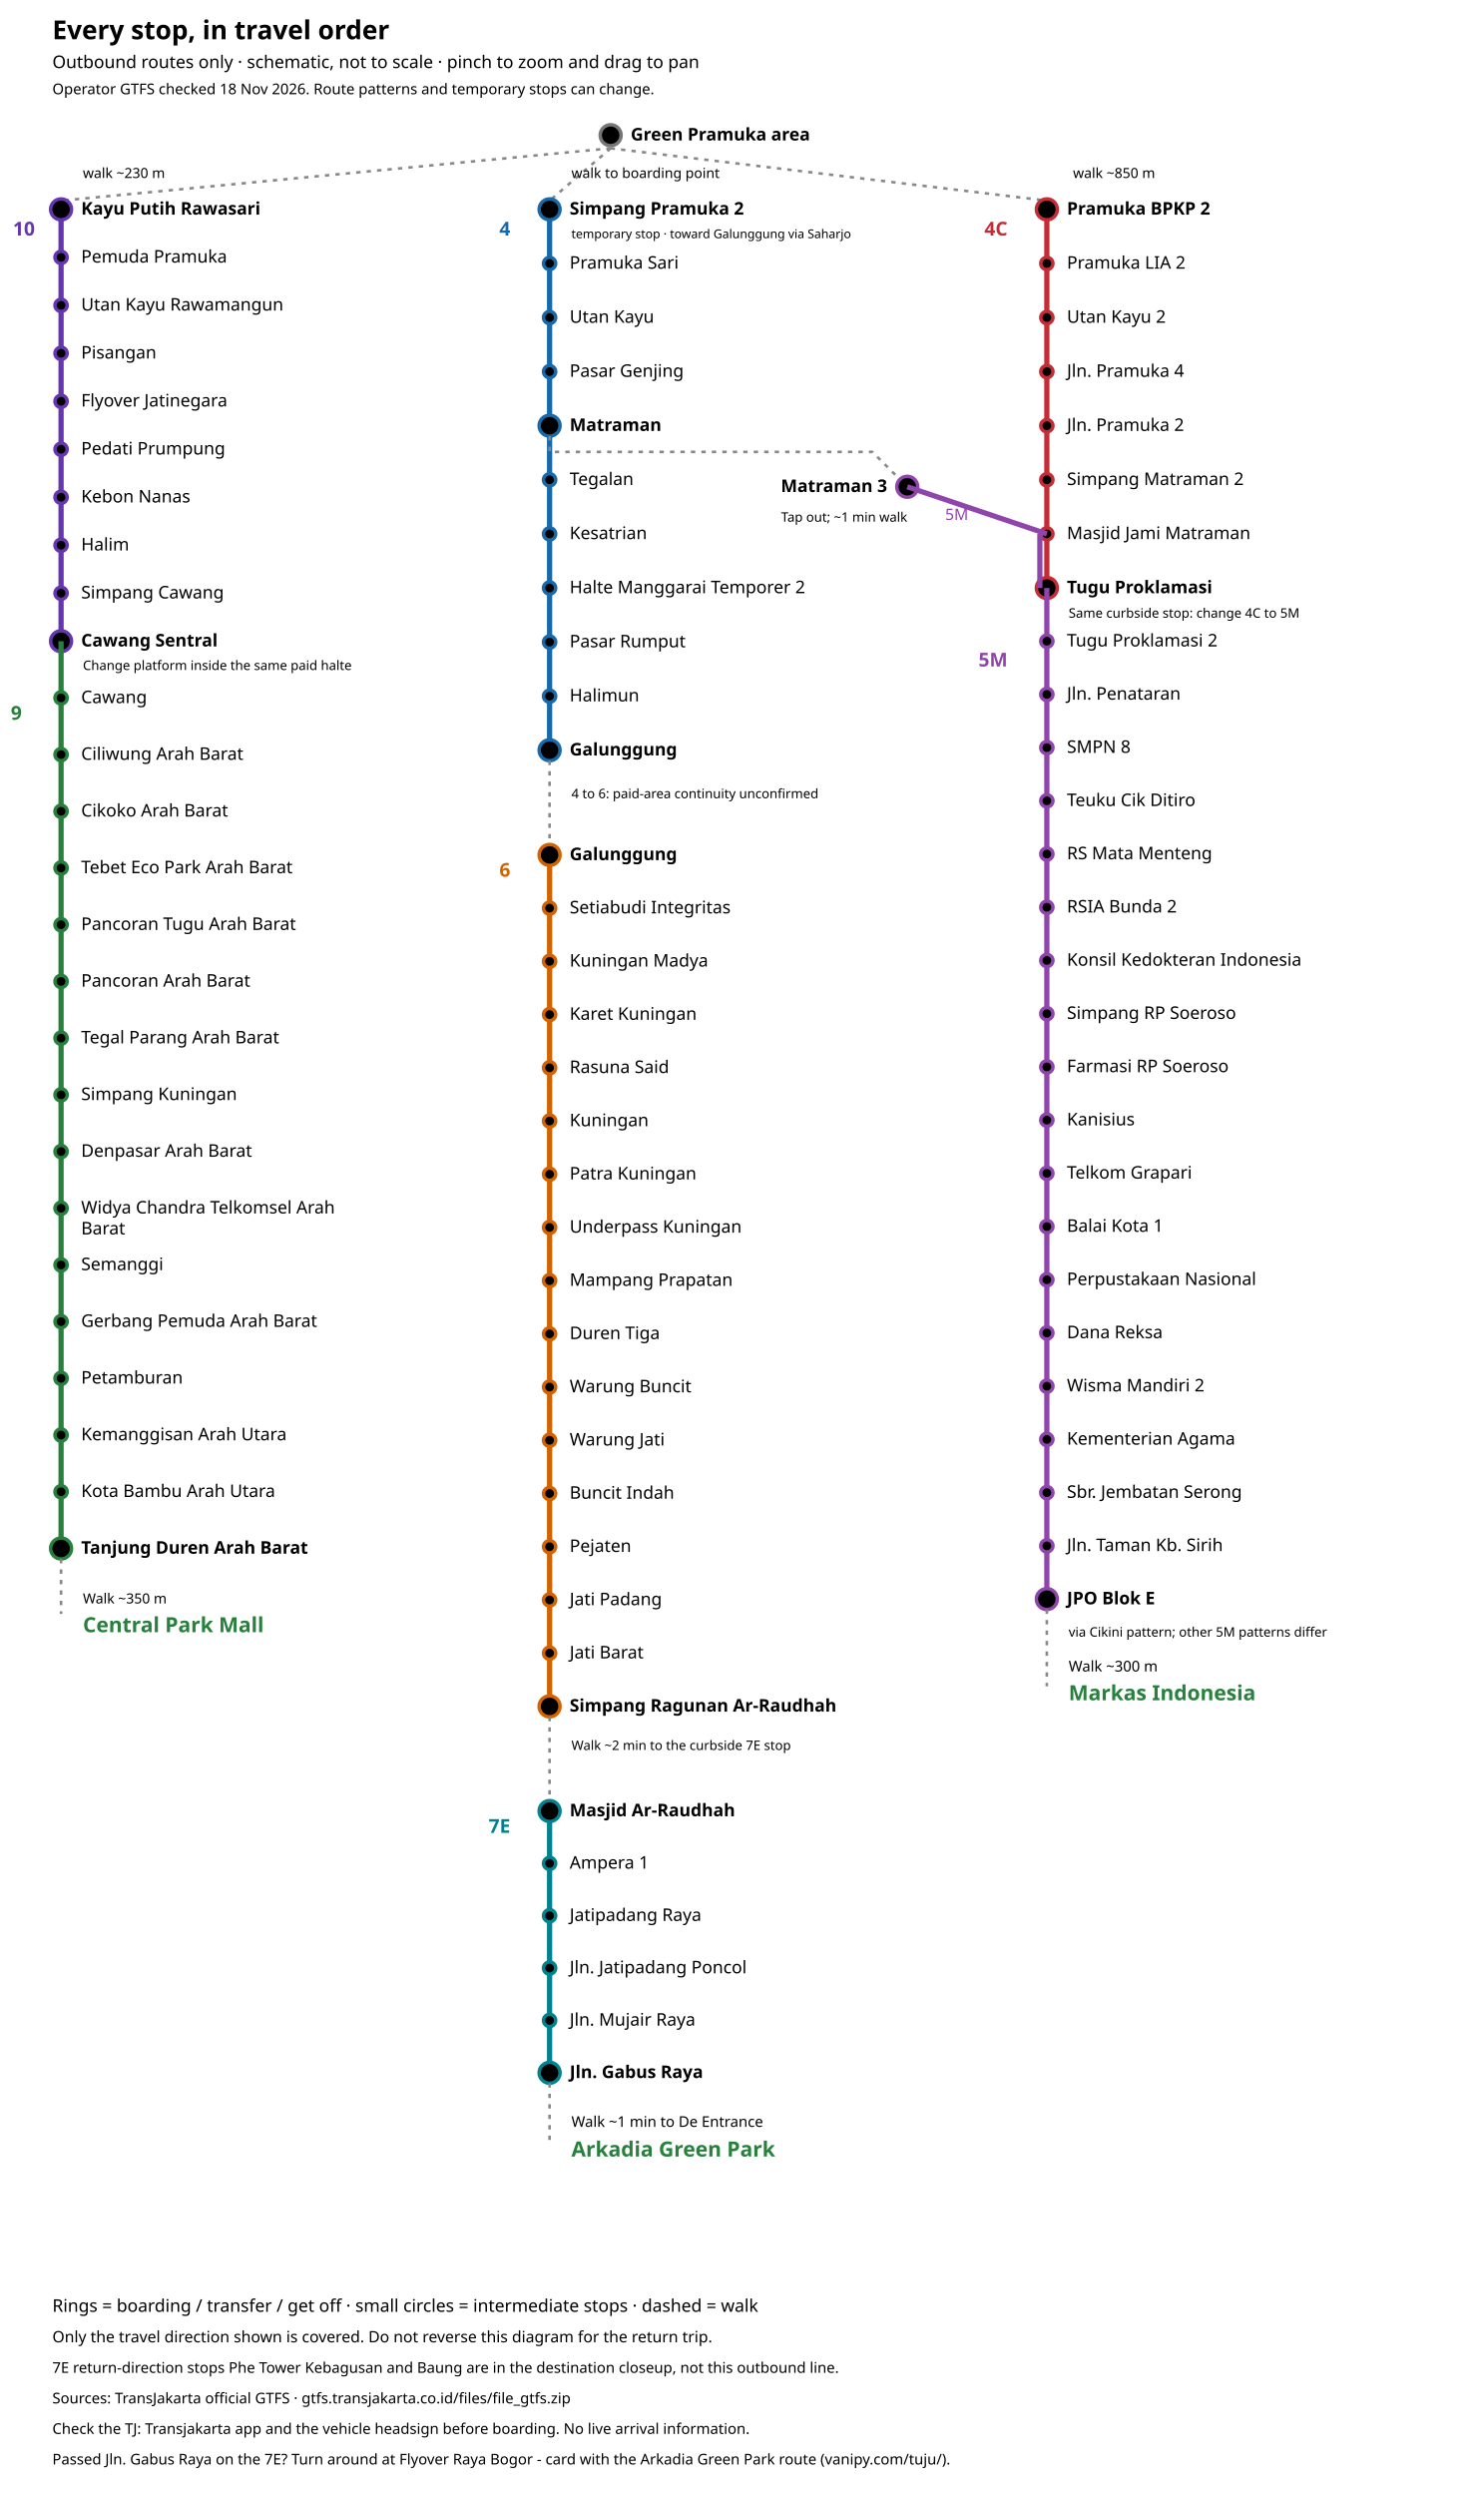
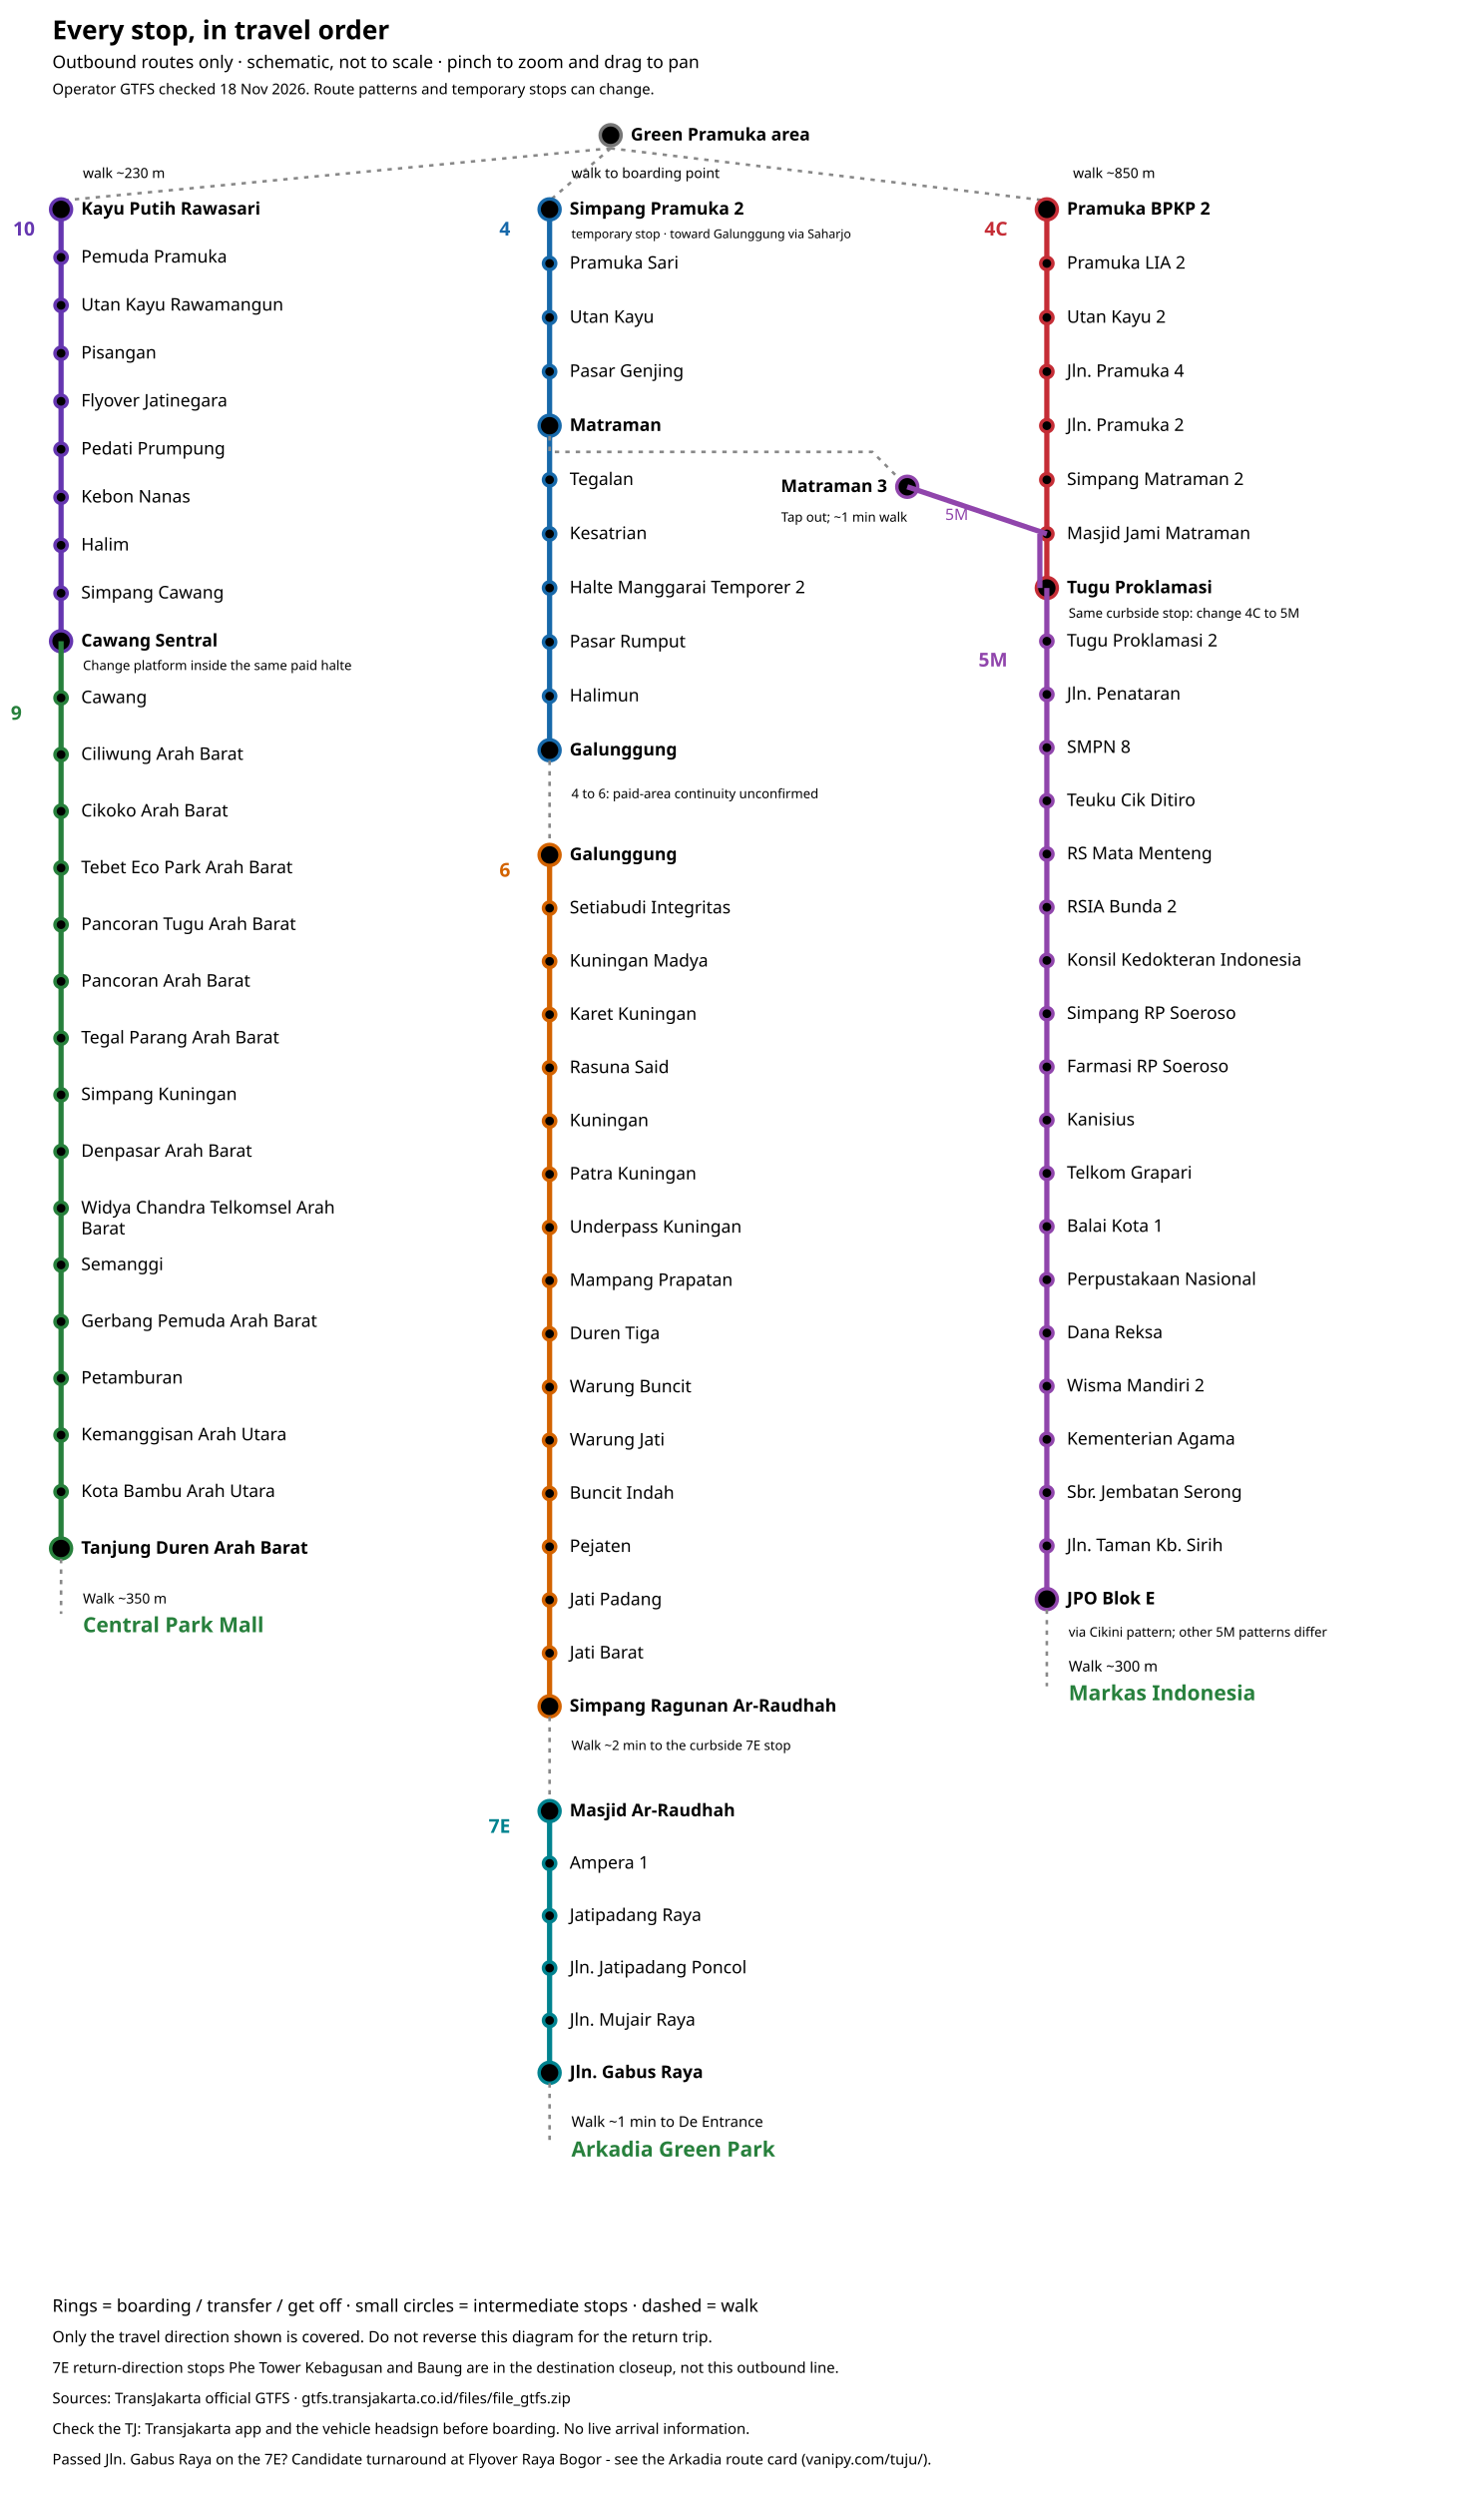
<svg xmlns="http://www.w3.org/2000/svg" viewBox="0 0 1700 2860" role="img" aria-labelledby="all-stops-title all-stops-desc" font-family="system-ui, sans-serif">
  <text x="60" y="45" font-size="30" fill="currentColor" text-anchor="start" font-weight="600">Every stop, in travel order</text>
  <text x="60" y="78" font-size="20" fill="currentColor" text-anchor="start" font-weight="normal">Outbound routes only · schematic, not to scale · pinch to zoom and drag to pan</text>
  <text x="60" y="108" font-size="17" fill="currentColor" text-anchor="start" font-weight="normal">Operator GTFS checked 18 Nov 2026. Route patterns and temporary stops can change.</text>
  <circle cx="700" cy="155" r="12" fill="Canvas" stroke="#777" stroke-width="4" />
  <text x="723" y="161" font-size="20" fill="currentColor" text-anchor="start" font-weight="600">Green Pramuka area</text>
  <path d="M 700 170 L 70 230" fill="none" stroke="#888" stroke-width="3" stroke-dasharray="5 7" />
  <path d="M 700 170 L 630 230" fill="none" stroke="#888" stroke-width="3" stroke-dasharray="5 7" />
  <path d="M 700 170 L 1200 230" fill="none" stroke="#888" stroke-width="3" stroke-dasharray="5 7" />
  <text x="95" y="204" font-size="16" fill="currentColor" text-anchor="start" font-weight="normal">walk ~230 m</text>
  <text x="655" y="204" font-size="16" fill="currentColor" text-anchor="start" font-weight="normal">walk to boarding point</text>
  <text x="1230" y="204" font-size="16" fill="currentColor" text-anchor="start" font-weight="normal">walk ~850 m</text>
  <text x="40" y="270" font-size="22" fill="#6536b0" text-anchor="end" font-weight="600">10</text>
  <path d="M 70 240 L 70 735" fill="none" stroke="#6536b0" stroke-width="6" />
  <circle cx="70" cy="240" r="12" fill="Canvas" stroke="#6536b0" stroke-width="4" />
  <text x="93" y="246" font-size="20" fill="currentColor" text-anchor="start" font-weight="600">Kayu Putih Rawasari</text>
  <circle cx="70" cy="295" r="7" fill="Canvas" stroke="#6536b0" stroke-width="4" />
  <text x="93" y="301" font-size="20" fill="currentColor" text-anchor="start" font-weight="normal">Pemuda Pramuka</text>
  <circle cx="70" cy="350" r="7" fill="Canvas" stroke="#6536b0" stroke-width="4" />
  <text x="93" y="356" font-size="20" fill="currentColor" text-anchor="start" font-weight="normal">Utan Kayu Rawamangun</text>
  <circle cx="70" cy="405" r="7" fill="Canvas" stroke="#6536b0" stroke-width="4" />
  <text x="93" y="411" font-size="20" fill="currentColor" text-anchor="start" font-weight="normal">Pisangan</text>
  <circle cx="70" cy="460" r="7" fill="Canvas" stroke="#6536b0" stroke-width="4" />
  <text x="93" y="466" font-size="20" fill="currentColor" text-anchor="start" font-weight="normal">Flyover Jatinegara</text>
  <circle cx="70" cy="515" r="7" fill="Canvas" stroke="#6536b0" stroke-width="4" />
  <text x="93" y="521" font-size="20" fill="currentColor" text-anchor="start" font-weight="normal">Pedati Prumpung</text>
  <circle cx="70" cy="570" r="7" fill="Canvas" stroke="#6536b0" stroke-width="4" />
  <text x="93" y="576" font-size="20" fill="currentColor" text-anchor="start" font-weight="normal">Kebon Nanas</text>
  <circle cx="70" cy="625" r="7" fill="Canvas" stroke="#6536b0" stroke-width="4" />
  <text x="93" y="631" font-size="20" fill="currentColor" text-anchor="start" font-weight="normal">Halim</text>
  <circle cx="70" cy="680" r="7" fill="Canvas" stroke="#6536b0" stroke-width="4" />
  <text x="93" y="686" font-size="20" fill="currentColor" text-anchor="start" font-weight="normal">Simpang Cawang</text>
  <circle cx="70" cy="735" r="12" fill="Canvas" stroke="#6536b0" stroke-width="4" />
  <text x="93" y="741" font-size="20" fill="currentColor" text-anchor="start" font-weight="600">Cawang Sentral</text>
  <text x="95" y="768" font-size="15" fill="currentColor" text-anchor="start" font-weight="normal">Change platform inside the same paid halte</text>
  <text x="25" y="825" font-size="22" fill="#27803c" text-anchor="end" font-weight="600">9</text>
  <path d="M 70 735 L 70 1775" fill="none" stroke="#27803c" stroke-width="6" />
  <circle cx="70" cy="800" r="7" fill="Canvas" stroke="#27803c" stroke-width="4" />
  <text x="93" y="806" font-size="20" fill="currentColor" text-anchor="start" font-weight="normal">Cawang</text>
  <circle cx="70" cy="865" r="7" fill="Canvas" stroke="#27803c" stroke-width="4" />
  <text x="93" y="871" font-size="20" fill="currentColor" text-anchor="start" font-weight="normal">Ciliwung Arah Barat</text>
  <circle cx="70" cy="930" r="7" fill="Canvas" stroke="#27803c" stroke-width="4" />
  <text x="93" y="936" font-size="20" fill="currentColor" text-anchor="start" font-weight="normal">Cikoko Arah Barat</text>
  <circle cx="70" cy="995" r="7" fill="Canvas" stroke="#27803c" stroke-width="4" />
  <text x="93" y="1001" font-size="20" fill="currentColor" text-anchor="start" font-weight="normal">Tebet Eco Park Arah Barat</text>
  <circle cx="70" cy="1060" r="7" fill="Canvas" stroke="#27803c" stroke-width="4" />
  <text x="93" y="1066" font-size="20" fill="currentColor" text-anchor="start" font-weight="normal">Pancoran Tugu Arah Barat</text>
  <circle cx="70" cy="1125" r="7" fill="Canvas" stroke="#27803c" stroke-width="4" />
  <text x="93" y="1131" font-size="20" fill="currentColor" text-anchor="start" font-weight="normal">Pancoran Arah Barat</text>
  <circle cx="70" cy="1190" r="7" fill="Canvas" stroke="#27803c" stroke-width="4" />
  <text x="93" y="1196" font-size="20" fill="currentColor" text-anchor="start" font-weight="normal">Tegal Parang Arah Barat</text>
  <circle cx="70" cy="1255" r="7" fill="Canvas" stroke="#27803c" stroke-width="4" />
  <text x="93" y="1261" font-size="20" fill="currentColor" text-anchor="start" font-weight="normal">Simpang Kuningan</text>
  <circle cx="70" cy="1320" r="7" fill="Canvas" stroke="#27803c" stroke-width="4" />
  <text x="93" y="1326" font-size="20" fill="currentColor" text-anchor="start" font-weight="normal">Denpasar Arah Barat</text>
  <circle cx="70" cy="1385" r="7" fill="Canvas" stroke="#27803c" stroke-width="4" />
  <text x="93" y="1391" font-size="20" fill="currentColor" text-anchor="start" font-weight="normal">Widya Chandra Telkomsel Arah</text>
  <text x="93" y="1415" font-size="20" fill="currentColor" text-anchor="start" font-weight="normal">Barat</text>
  <circle cx="70" cy="1450" r="7" fill="Canvas" stroke="#27803c" stroke-width="4" />
  <text x="93" y="1456" font-size="20" fill="currentColor" text-anchor="start" font-weight="normal">Semanggi</text>
  <circle cx="70" cy="1515" r="7" fill="Canvas" stroke="#27803c" stroke-width="4" />
  <text x="93" y="1521" font-size="20" fill="currentColor" text-anchor="start" font-weight="normal">Gerbang Pemuda Arah Barat</text>
  <circle cx="70" cy="1580" r="7" fill="Canvas" stroke="#27803c" stroke-width="4" />
  <text x="93" y="1586" font-size="20" fill="currentColor" text-anchor="start" font-weight="normal">Petamburan</text>
  <circle cx="70" cy="1645" r="7" fill="Canvas" stroke="#27803c" stroke-width="4" />
  <text x="93" y="1651" font-size="20" fill="currentColor" text-anchor="start" font-weight="normal">Kemanggisan Arah Utara</text>
  <circle cx="70" cy="1710" r="7" fill="Canvas" stroke="#27803c" stroke-width="4" />
  <text x="93" y="1716" font-size="20" fill="currentColor" text-anchor="start" font-weight="normal">Kota Bambu Arah Utara</text>
  <circle cx="70" cy="1775" r="12" fill="Canvas" stroke="#27803c" stroke-width="4" />
  <text x="93" y="1781" font-size="20" fill="currentColor" text-anchor="start" font-weight="600">Tanjung Duren Arah Barat</text>
  <path d="M 70 1787 L 70 1850" fill="none" stroke="#888" stroke-width="3" stroke-dasharray="5 7" />
  <text x="95" y="1838" font-size="16" fill="currentColor" text-anchor="start" font-weight="normal">Walk ~350 m</text>
  <text x="95" y="1871" font-size="24" fill="#27803c" text-anchor="start" font-weight="600">Central Park Mall</text>
  <text x="585" y="270" font-size="22" fill="#1769aa" text-anchor="end" font-weight="600">4</text>
  <path d="M 630 240 L 630 860" fill="none" stroke="#1769aa" stroke-width="6" />
  <circle cx="630" cy="240" r="12" fill="Canvas" stroke="#1769aa" stroke-width="4" />
  <text x="653" y="246" font-size="20" fill="currentColor" text-anchor="start" font-weight="600">Simpang Pramuka 2</text>
  <circle cx="630" cy="302" r="7" fill="Canvas" stroke="#1769aa" stroke-width="4" />
  <text x="653" y="308" font-size="20" fill="currentColor" text-anchor="start" font-weight="normal">Pramuka Sari</text>
  <circle cx="630" cy="364" r="7" fill="Canvas" stroke="#1769aa" stroke-width="4" />
  <text x="653" y="370" font-size="20" fill="currentColor" text-anchor="start" font-weight="normal">Utan Kayu</text>
  <circle cx="630" cy="426" r="7" fill="Canvas" stroke="#1769aa" stroke-width="4" />
  <text x="653" y="432" font-size="20" fill="currentColor" text-anchor="start" font-weight="normal">Pasar Genjing</text>
  <circle cx="630" cy="488" r="12" fill="Canvas" stroke="#1769aa" stroke-width="4" />
  <text x="653" y="494" font-size="20" fill="currentColor" text-anchor="start" font-weight="600">Matraman</text>
  <circle cx="630" cy="550" r="7" fill="Canvas" stroke="#1769aa" stroke-width="4" />
  <text x="653" y="556" font-size="20" fill="currentColor" text-anchor="start" font-weight="normal">Tegalan</text>
  <circle cx="630" cy="612" r="7" fill="Canvas" stroke="#1769aa" stroke-width="4" />
  <text x="653" y="618" font-size="20" fill="currentColor" text-anchor="start" font-weight="normal">Kesatrian</text>
  <circle cx="630" cy="674" r="7" fill="Canvas" stroke="#1769aa" stroke-width="4" />
  <text x="653" y="680" font-size="20" fill="currentColor" text-anchor="start" font-weight="normal">Halte Manggarai Temporer 2</text>
  <circle cx="630" cy="736" r="7" fill="Canvas" stroke="#1769aa" stroke-width="4" />
  <text x="653" y="742" font-size="20" fill="currentColor" text-anchor="start" font-weight="normal">Pasar Rumput</text>
  <circle cx="630" cy="798" r="7" fill="Canvas" stroke="#1769aa" stroke-width="4" />
  <text x="653" y="804" font-size="20" fill="currentColor" text-anchor="start" font-weight="normal">Halimun</text>
  <circle cx="630" cy="860" r="12" fill="Canvas" stroke="#1769aa" stroke-width="4" />
  <text x="653" y="866" font-size="20" fill="currentColor" text-anchor="start" font-weight="600">Galunggung</text>
  <text x="655" y="273" font-size="14" fill="currentColor" text-anchor="start" font-weight="normal">temporary stop · toward Galunggung via Saharjo</text>
  <path d="M 630 500 L 630 518 L 1000 518 L 1040 558" fill="none" stroke="#888" stroke-width="3" stroke-dasharray="5 7" />
  <circle cx="1040" cy="558" r="12" fill="Canvas" stroke="#9045ac" stroke-width="4" />
  <text x="1017" y="564" font-size="20" fill="currentColor" text-anchor="end" font-weight="600">Matraman 3</text>
  <text x="1040" y="598" font-size="15" fill="currentColor" text-anchor="end" font-weight="normal">Tap out; ~1 min walk</text>
  <path d="M 630 872 L 630 970" fill="none" stroke="#888" stroke-width="3" stroke-dasharray="5 7" />
  <text x="655" y="915" font-size="15" fill="currentColor" text-anchor="start" font-weight="normal">4 to 6: paid-area continuity unconfirmed</text>
  <text x="585" y="1005" font-size="22" fill="#d36300" text-anchor="end" font-weight="600">6</text>
  <path d="M 630 980 L 630 1956" fill="none" stroke="#d36300" stroke-width="6" />
  <circle cx="630" cy="980" r="12" fill="Canvas" stroke="#d36300" stroke-width="4" />
  <text x="653" y="986" font-size="20" fill="currentColor" text-anchor="start" font-weight="600">Galunggung</text>
  <circle cx="630" cy="1041" r="7" fill="Canvas" stroke="#d36300" stroke-width="4" />
  <text x="653" y="1047" font-size="20" fill="currentColor" text-anchor="start" font-weight="normal">Setiabudi Integritas</text>
  <circle cx="630" cy="1102" r="7" fill="Canvas" stroke="#d36300" stroke-width="4" />
  <text x="653" y="1108" font-size="20" fill="currentColor" text-anchor="start" font-weight="normal">Kuningan Madya</text>
  <circle cx="630" cy="1163" r="7" fill="Canvas" stroke="#d36300" stroke-width="4" />
  <text x="653" y="1169" font-size="20" fill="currentColor" text-anchor="start" font-weight="normal">Karet Kuningan</text>
  <circle cx="630" cy="1224" r="7" fill="Canvas" stroke="#d36300" stroke-width="4" />
  <text x="653" y="1230" font-size="20" fill="currentColor" text-anchor="start" font-weight="normal">Rasuna Said</text>
  <circle cx="630" cy="1285" r="7" fill="Canvas" stroke="#d36300" stroke-width="4" />
  <text x="653" y="1291" font-size="20" fill="currentColor" text-anchor="start" font-weight="normal">Kuningan</text>
  <circle cx="630" cy="1346" r="7" fill="Canvas" stroke="#d36300" stroke-width="4" />
  <text x="653" y="1352" font-size="20" fill="currentColor" text-anchor="start" font-weight="normal">Patra Kuningan</text>
  <circle cx="630" cy="1407" r="7" fill="Canvas" stroke="#d36300" stroke-width="4" />
  <text x="653" y="1413" font-size="20" fill="currentColor" text-anchor="start" font-weight="normal">Underpass Kuningan</text>
  <circle cx="630" cy="1468" r="7" fill="Canvas" stroke="#d36300" stroke-width="4" />
  <text x="653" y="1474" font-size="20" fill="currentColor" text-anchor="start" font-weight="normal">Mampang Prapatan</text>
  <circle cx="630" cy="1529" r="7" fill="Canvas" stroke="#d36300" stroke-width="4" />
  <text x="653" y="1535" font-size="20" fill="currentColor" text-anchor="start" font-weight="normal">Duren Tiga</text>
  <circle cx="630" cy="1590" r="7" fill="Canvas" stroke="#d36300" stroke-width="4" />
  <text x="653" y="1596" font-size="20" fill="currentColor" text-anchor="start" font-weight="normal">Warung Buncit</text>
  <circle cx="630" cy="1651" r="7" fill="Canvas" stroke="#d36300" stroke-width="4" />
  <text x="653" y="1657" font-size="20" fill="currentColor" text-anchor="start" font-weight="normal">Warung Jati</text>
  <circle cx="630" cy="1712" r="7" fill="Canvas" stroke="#d36300" stroke-width="4" />
  <text x="653" y="1718" font-size="20" fill="currentColor" text-anchor="start" font-weight="normal">Buncit Indah</text>
  <circle cx="630" cy="1773" r="7" fill="Canvas" stroke="#d36300" stroke-width="4" />
  <text x="653" y="1779" font-size="20" fill="currentColor" text-anchor="start" font-weight="normal">Pejaten</text>
  <circle cx="630" cy="1834" r="7" fill="Canvas" stroke="#d36300" stroke-width="4" />
  <text x="653" y="1840" font-size="20" fill="currentColor" text-anchor="start" font-weight="normal">Jati Padang</text>
  <circle cx="630" cy="1895" r="7" fill="Canvas" stroke="#d36300" stroke-width="4" />
  <text x="653" y="1901" font-size="20" fill="currentColor" text-anchor="start" font-weight="normal">Jati Barat</text>
  <circle cx="630" cy="1956" r="12" fill="Canvas" stroke="#d36300" stroke-width="4" />
  <text x="653" y="1962" font-size="20" fill="currentColor" text-anchor="start" font-weight="600">Simpang Ragunan Ar-Raudhah</text>
  <path d="M 630 1968 L 630 2066" fill="none" stroke="#888" stroke-width="3" stroke-dasharray="5 7" />
  <text x="655" y="2006" font-size="15" fill="currentColor" text-anchor="start" font-weight="normal">Walk ~2 min to the curbside 7E stop</text>
  <text x="585" y="2101" font-size="22" fill="#00838f" text-anchor="end" font-weight="600">7E</text>
  <path d="M 630 2076 L 630 2376" fill="none" stroke="#00838f" stroke-width="6" />
  <circle cx="630" cy="2076" r="12" fill="Canvas" stroke="#00838f" stroke-width="4" />
  <text x="653" y="2082" font-size="20" fill="currentColor" text-anchor="start" font-weight="600">Masjid Ar-Raudhah</text>
  <circle cx="630" cy="2136" r="7" fill="Canvas" stroke="#00838f" stroke-width="4" />
  <text x="653" y="2142" font-size="20" fill="currentColor" text-anchor="start" font-weight="normal">Ampera 1</text>
  <circle cx="630" cy="2196" r="7" fill="Canvas" stroke="#00838f" stroke-width="4" />
  <text x="653" y="2202" font-size="20" fill="currentColor" text-anchor="start" font-weight="normal">Jatipadang Raya</text>
  <circle cx="630" cy="2256" r="7" fill="Canvas" stroke="#00838f" stroke-width="4" />
  <text x="653" y="2262" font-size="20" fill="currentColor" text-anchor="start" font-weight="normal">Jln. Jatipadang Poncol</text>
  <circle cx="630" cy="2316" r="7" fill="Canvas" stroke="#00838f" stroke-width="4" />
  <text x="653" y="2322" font-size="20" fill="currentColor" text-anchor="start" font-weight="normal">Jln. Mujair Raya</text>
  <circle cx="630" cy="2376" r="12" fill="Canvas" stroke="#00838f" stroke-width="4" />
  <text x="653" y="2382" font-size="20" fill="currentColor" text-anchor="start" font-weight="600">Jln. Gabus Raya</text>
  <path d="M 630 2388 L 630 2456" fill="none" stroke="#888" stroke-width="3" stroke-dasharray="5 7" />
  <text x="655" y="2438" font-size="17" fill="currentColor" text-anchor="start" font-weight="normal">Walk ~1 min to De Entrance</text>
  <text x="655" y="2472" font-size="24" fill="#27803c" text-anchor="start" font-weight="600">Arkadia Green Park</text>
  <text x="1155" y="270" font-size="22" fill="#c52d36" text-anchor="end" font-weight="600">4C</text>
  <path d="M 1200 240 L 1200 674" fill="none" stroke="#c52d36" stroke-width="6" />
  <circle cx="1200" cy="240" r="12" fill="Canvas" stroke="#c52d36" stroke-width="4" />
  <text x="1223" y="246" font-size="20" fill="currentColor" text-anchor="start" font-weight="600">Pramuka BPKP 2</text>
  <circle cx="1200" cy="302" r="7" fill="Canvas" stroke="#c52d36" stroke-width="4" />
  <text x="1223" y="308" font-size="20" fill="currentColor" text-anchor="start" font-weight="normal">Pramuka LIA 2</text>
  <circle cx="1200" cy="364" r="7" fill="Canvas" stroke="#c52d36" stroke-width="4" />
  <text x="1223" y="370" font-size="20" fill="currentColor" text-anchor="start" font-weight="normal">Utan Kayu 2</text>
  <circle cx="1200" cy="426" r="7" fill="Canvas" stroke="#c52d36" stroke-width="4" />
  <text x="1223" y="432" font-size="20" fill="currentColor" text-anchor="start" font-weight="normal">Jln. Pramuka 4</text>
  <circle cx="1200" cy="488" r="7" fill="Canvas" stroke="#c52d36" stroke-width="4" />
  <text x="1223" y="494" font-size="20" fill="currentColor" text-anchor="start" font-weight="normal">Jln. Pramuka 2</text>
  <circle cx="1200" cy="550" r="7" fill="Canvas" stroke="#c52d36" stroke-width="4" />
  <text x="1223" y="556" font-size="20" fill="currentColor" text-anchor="start" font-weight="normal">Simpang Matraman 2</text>
  <circle cx="1200" cy="612" r="7" fill="Canvas" stroke="#c52d36" stroke-width="4" />
  <text x="1223" y="618" font-size="20" fill="currentColor" text-anchor="start" font-weight="normal">Masjid Jami Matraman</text>
  <circle cx="1200" cy="674" r="12" fill="Canvas" stroke="#c52d36" stroke-width="4" />
  <text x="1223" y="680" font-size="20" fill="currentColor" text-anchor="start" font-weight="600">Tugu Proklamasi</text>
  <path d="M 1040 558 L 1200 612" fill="none" stroke="#9045ac" stroke-width="6" />
  <text x="1110" y="596" font-size="18" fill="#9045ac" text-anchor="end" font-weight="normal">5M</text>
  <path d="M 1192 612 L 1192 674" fill="none" stroke="#9045ac" stroke-width="6" />
  <text x="1225" y="708" font-size="15" fill="currentColor" text-anchor="start" font-weight="normal">Same curbside stop: change 4C to 5M</text>
  <path d="M 1200 674 L 1200 1833" fill="none" stroke="#9045ac" stroke-width="6" />
  <circle cx="1200" cy="735" r="7" fill="Canvas" stroke="#9045ac" stroke-width="4" />
  <text x="1223" y="741" font-size="20" fill="currentColor" text-anchor="start" font-weight="normal">Tugu Proklamasi 2</text>
  <circle cx="1200" cy="796" r="7" fill="Canvas" stroke="#9045ac" stroke-width="4" />
  <text x="1223" y="802" font-size="20" fill="currentColor" text-anchor="start" font-weight="normal">Jln. Penataran</text>
  <circle cx="1200" cy="857" r="7" fill="Canvas" stroke="#9045ac" stroke-width="4" />
  <text x="1223" y="863" font-size="20" fill="currentColor" text-anchor="start" font-weight="normal">SMPN 8</text>
  <circle cx="1200" cy="918" r="7" fill="Canvas" stroke="#9045ac" stroke-width="4" />
  <text x="1223" y="924" font-size="20" fill="currentColor" text-anchor="start" font-weight="normal">Teuku Cik Ditiro</text>
  <circle cx="1200" cy="979" r="7" fill="Canvas" stroke="#9045ac" stroke-width="4" />
  <text x="1223" y="985" font-size="20" fill="currentColor" text-anchor="start" font-weight="normal">RS Mata Menteng</text>
  <circle cx="1200" cy="1040" r="7" fill="Canvas" stroke="#9045ac" stroke-width="4" />
  <text x="1223" y="1046" font-size="20" fill="currentColor" text-anchor="start" font-weight="normal">RSIA Bunda 2</text>
  <circle cx="1200" cy="1101" r="7" fill="Canvas" stroke="#9045ac" stroke-width="4" />
  <text x="1223" y="1107" font-size="20" fill="currentColor" text-anchor="start" font-weight="normal">Konsil Kedokteran Indonesia</text>
  <circle cx="1200" cy="1162" r="7" fill="Canvas" stroke="#9045ac" stroke-width="4" />
  <text x="1223" y="1168" font-size="20" fill="currentColor" text-anchor="start" font-weight="normal">Simpang RP Soeroso</text>
  <circle cx="1200" cy="1223" r="7" fill="Canvas" stroke="#9045ac" stroke-width="4" />
  <text x="1223" y="1229" font-size="20" fill="currentColor" text-anchor="start" font-weight="normal">Farmasi RP Soeroso</text>
  <circle cx="1200" cy="1284" r="7" fill="Canvas" stroke="#9045ac" stroke-width="4" />
  <text x="1223" y="1290" font-size="20" fill="currentColor" text-anchor="start" font-weight="normal">Kanisius</text>
  <circle cx="1200" cy="1345" r="7" fill="Canvas" stroke="#9045ac" stroke-width="4" />
  <text x="1223" y="1351" font-size="20" fill="currentColor" text-anchor="start" font-weight="normal">Telkom Grapari</text>
  <circle cx="1200" cy="1406" r="7" fill="Canvas" stroke="#9045ac" stroke-width="4" />
  <text x="1223" y="1412" font-size="20" fill="currentColor" text-anchor="start" font-weight="normal">Balai Kota 1</text>
  <circle cx="1200" cy="1467" r="7" fill="Canvas" stroke="#9045ac" stroke-width="4" />
  <text x="1223" y="1473" font-size="20" fill="currentColor" text-anchor="start" font-weight="normal">Perpustakaan Nasional</text>
  <circle cx="1200" cy="1528" r="7" fill="Canvas" stroke="#9045ac" stroke-width="4" />
  <text x="1223" y="1534" font-size="20" fill="currentColor" text-anchor="start" font-weight="normal">Dana Reksa</text>
  <circle cx="1200" cy="1589" r="7" fill="Canvas" stroke="#9045ac" stroke-width="4" />
  <text x="1223" y="1595" font-size="20" fill="currentColor" text-anchor="start" font-weight="normal">Wisma Mandiri 2</text>
  <circle cx="1200" cy="1650" r="7" fill="Canvas" stroke="#9045ac" stroke-width="4" />
  <text x="1223" y="1656" font-size="20" fill="currentColor" text-anchor="start" font-weight="normal">Kementerian Agama</text>
  <circle cx="1200" cy="1711" r="7" fill="Canvas" stroke="#9045ac" stroke-width="4" />
  <text x="1223" y="1717" font-size="20" fill="currentColor" text-anchor="start" font-weight="normal">Sbr. Jembatan Serong</text>
  <circle cx="1200" cy="1772" r="7" fill="Canvas" stroke="#9045ac" stroke-width="4" />
  <text x="1223" y="1778" font-size="20" fill="currentColor" text-anchor="start" font-weight="normal">Jln. Taman Kb. Sirih</text>
  <circle cx="1200" cy="1833" r="12" fill="Canvas" stroke="#9045ac" stroke-width="4" />
  <text x="1223" y="1839" font-size="20" fill="currentColor" text-anchor="start" font-weight="600">JPO Blok E</text>
  <text x="1155" y="764" font-size="22" fill="#9045ac" text-anchor="end" font-weight="600">5M</text>
  <text x="1225" y="1876" font-size="15" fill="currentColor" text-anchor="start" font-weight="normal">via Cikini pattern; other 5M patterns differ</text>
  <path d="M 1200 1845 L 1200 1933" fill="none" stroke="#888" stroke-width="3" stroke-dasharray="5 7" />
  <text x="1225" y="1916" font-size="17" fill="currentColor" text-anchor="start" font-weight="normal">Walk ~300 m</text>
  <text x="1225" y="1949" font-size="24" fill="#27803c" text-anchor="start" font-weight="600">Markas Indonesia</text>
  <text x="60" y="2650" font-size="20" fill="currentColor" text-anchor="start" font-weight="normal">Rings = boarding / transfer / get off · small circles = intermediate stops · dashed = walk</text>
  <text x="60" y="2685" font-size="18" fill="currentColor" text-anchor="start" font-weight="normal">Only the travel direction shown is covered. Do not reverse this diagram for the return trip.</text>
  <text x="60" y="2720" font-size="17" fill="currentColor" text-anchor="start" font-weight="normal">7E return-direction stops Phe Tower Kebagusan and Baung are in the destination closeup, not this outbound line.</text>
  <text x="60" y="2755" font-size="17" fill="currentColor" text-anchor="start" font-weight="normal">Sources: TransJakarta official GTFS · gtfs.transjakarta.co.id/files/file_gtfs.zip</text>
  <text x="60" y="2790" font-size="17" fill="currentColor" text-anchor="start" font-weight="normal">Check the TJ: Transjakarta app and the vehicle headsign before boarding. No live arrival information.</text>
-   <text x="60" y="2825" font-size="17" fill="currentColor" text-anchor="start" font-weight="normal">Passed Jln. Gabus Raya on the 7E? Turn around at Flyover Raya Bogor - card with the Arkadia Green Park route (vanipy.com/tuju/).</text>
+   <text x="60" y="2825" font-size="17" fill="currentColor" text-anchor="start" font-weight="normal">Passed Jln. Gabus Raya on the 7E? Candidate turnaround at Flyover Raya Bogor - see the Arkadia route card (vanipy.com/tuju/).</text>
</svg>
